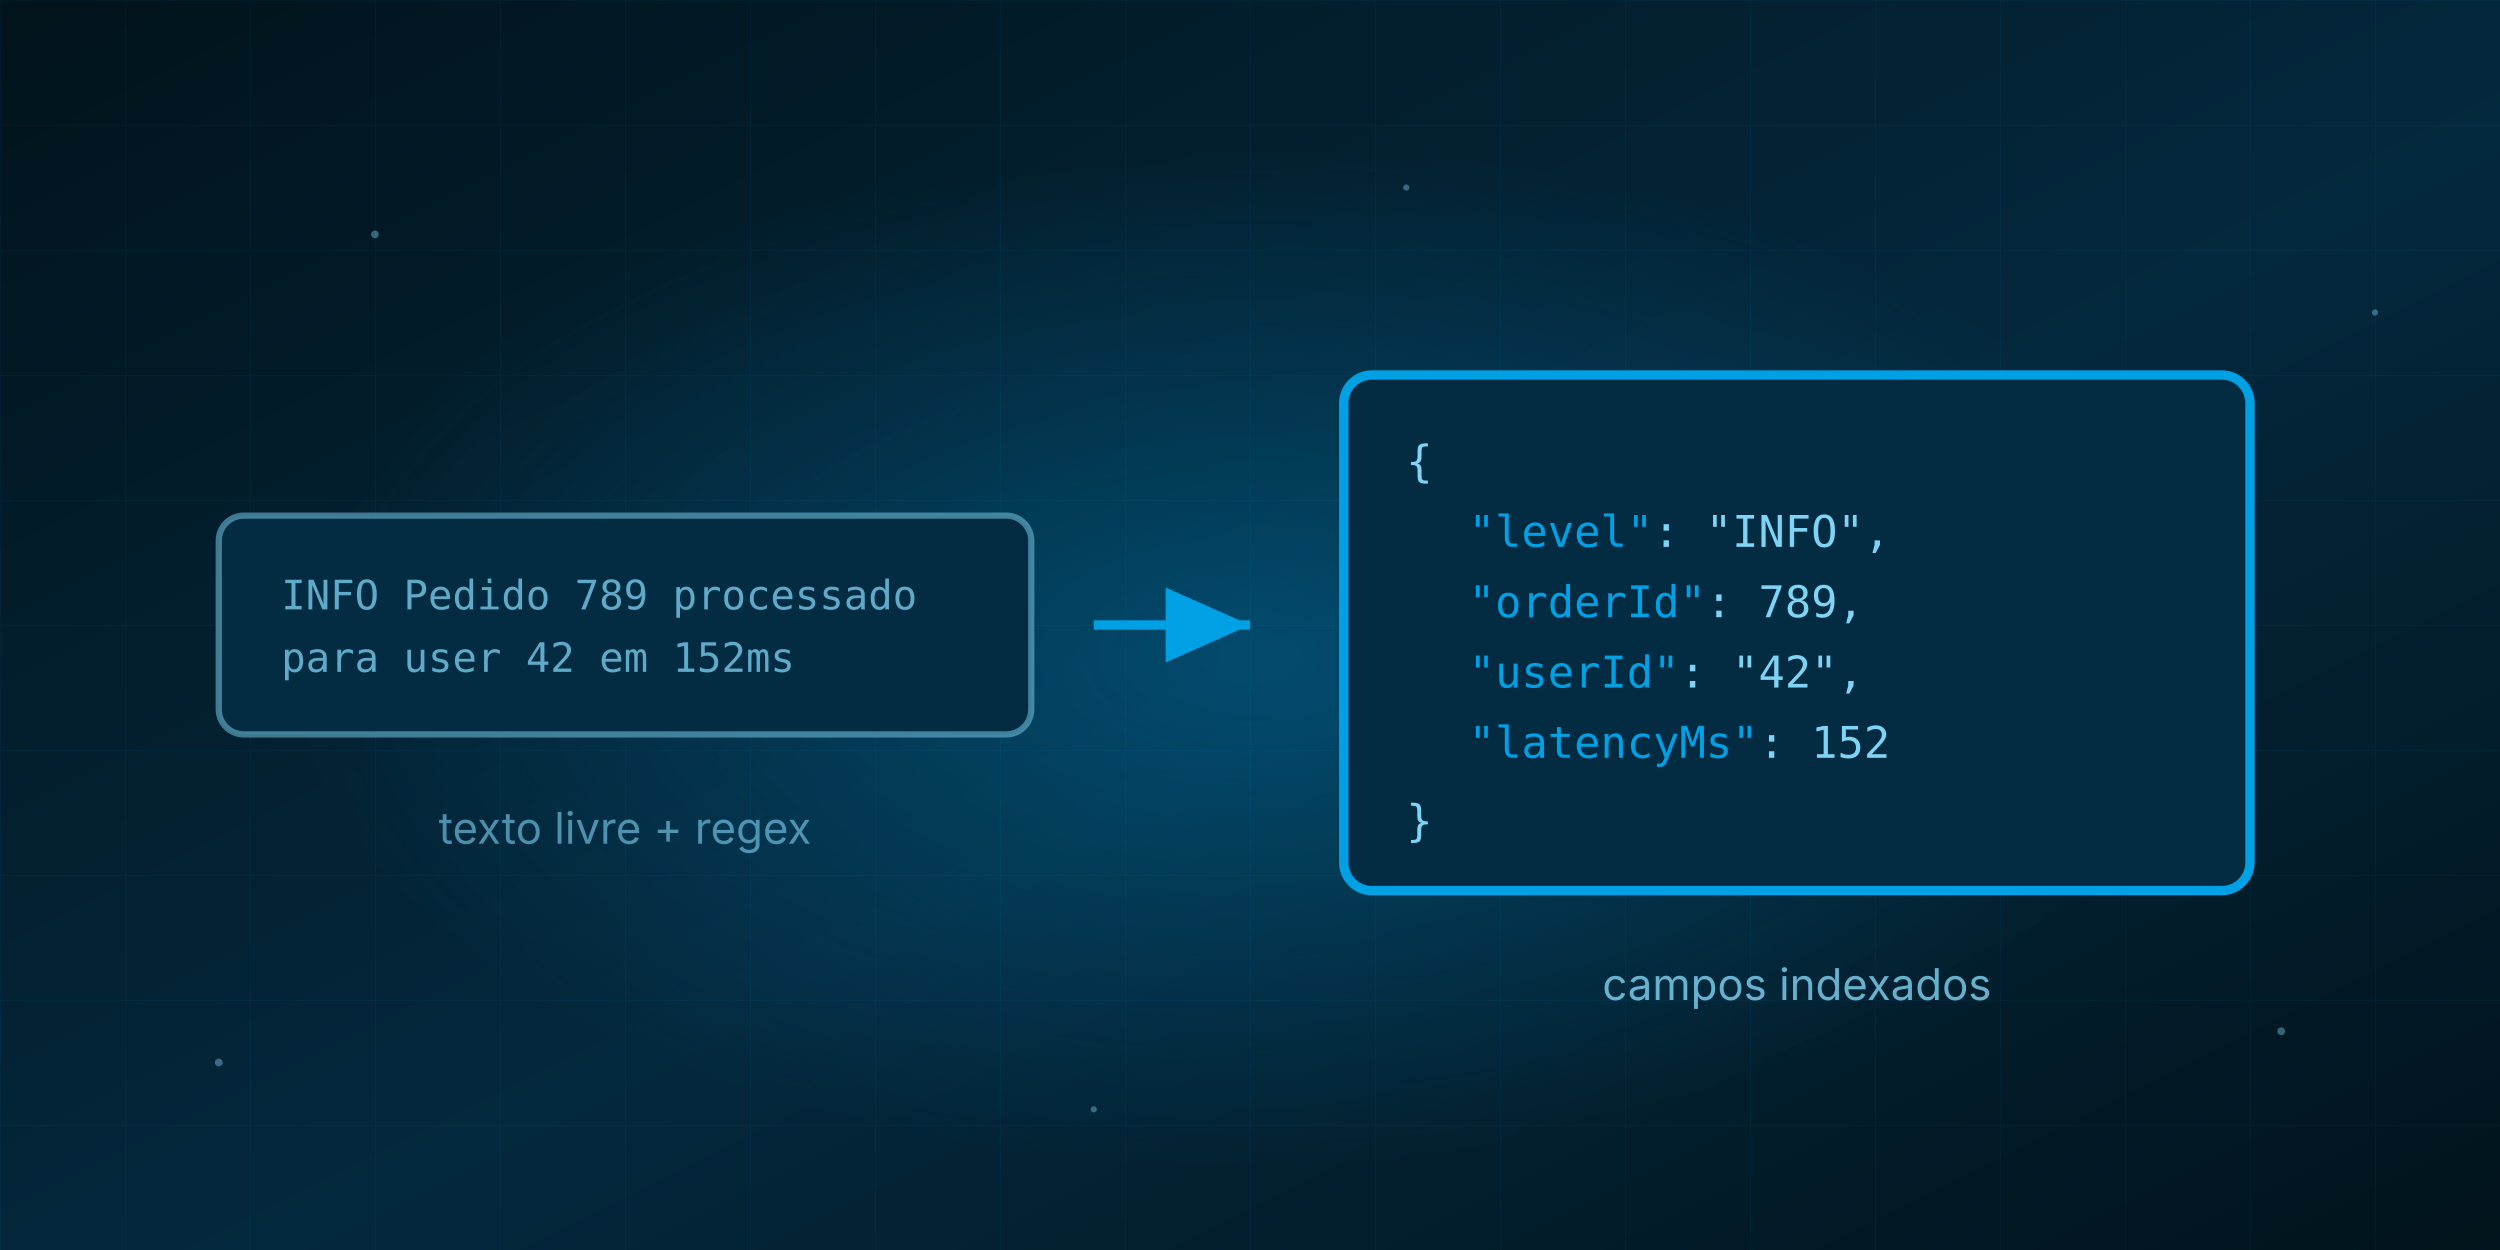
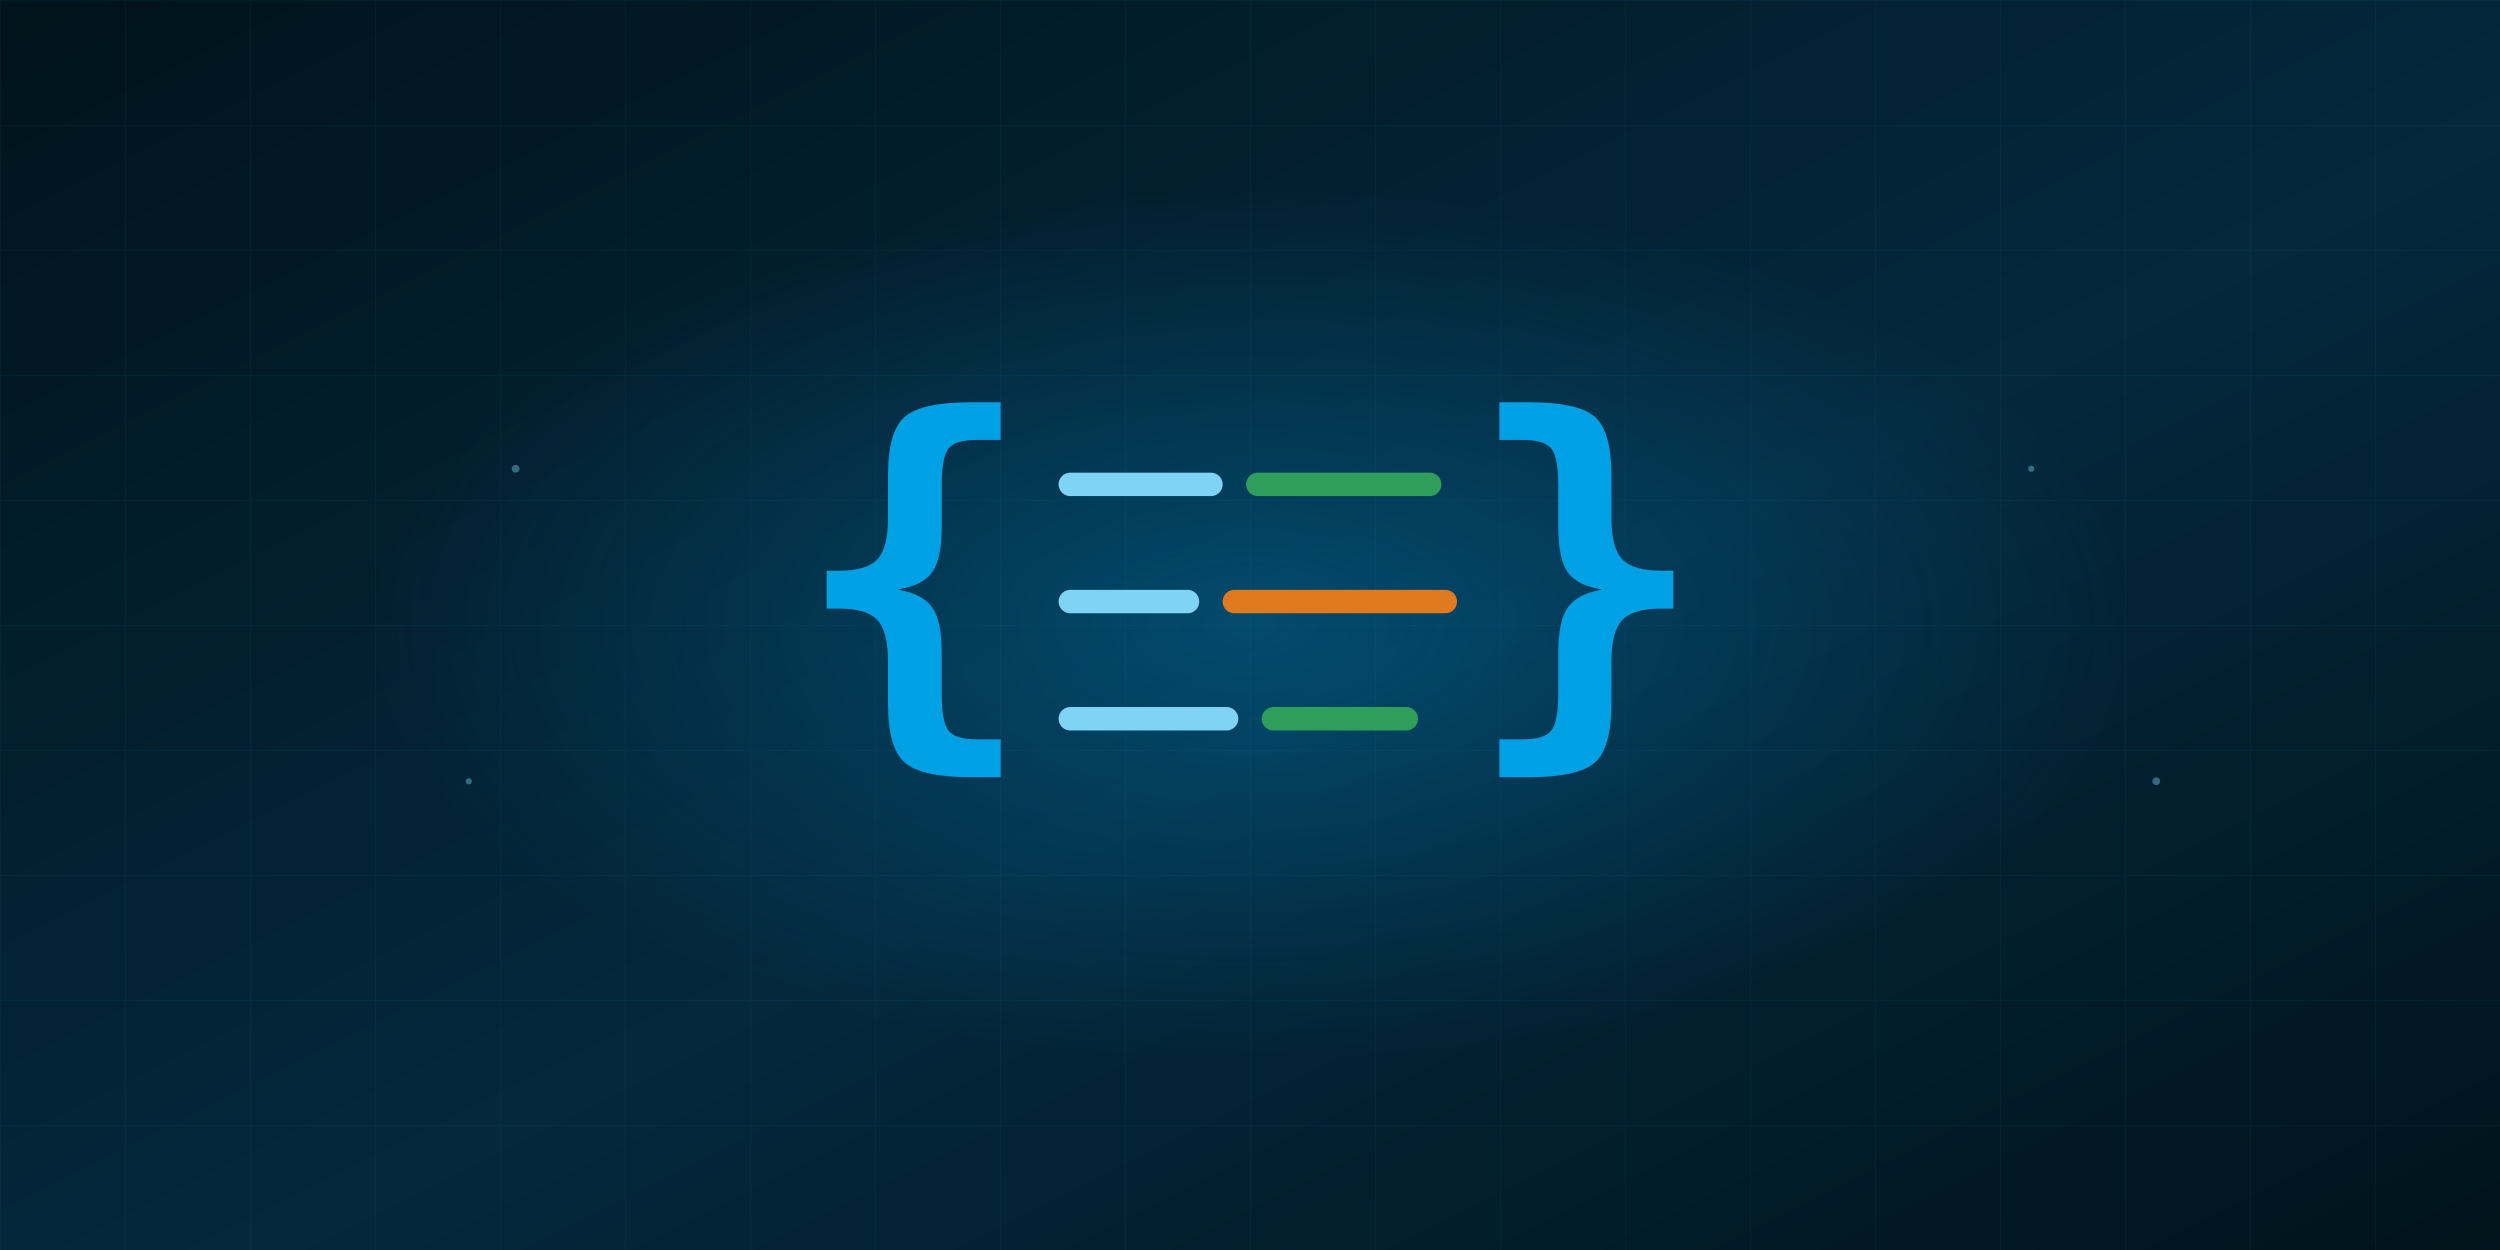
<svg xmlns="http://www.w3.org/2000/svg" viewBox="0 0 1600 800" preserveAspectRatio="xMidYMid slice">
  <defs>
    <linearGradient id="bg" x1="0" y1="0" x2="1" y2="1">
      <stop offset="0" stop-color="#01131b" />
      <stop offset="0.55" stop-color="#04283d" />
      <stop offset="1" stop-color="#01131b" />
    </linearGradient>
    <radialGradient id="glow" cx="0.5" cy="0.5" r="0.5">
      <stop offset="0" stop-color="#00a0e5" stop-opacity="0.3" />
      <stop offset="1" stop-color="#00a0e5" stop-opacity="0" />
    </radialGradient>
    <pattern id="grid" width="80" height="80" patternUnits="userSpaceOnUse">
      <path d="M80 0 H0 V80" fill="none" stroke="#00a0e5" stroke-opacity="0.07" stroke-width="1" />
    </pattern>
-     <marker id="seta" markerWidth="12" markerHeight="12" refX="9" refY="4" orient="auto">
-       <path d="M0,0 L9,4 L0,8 Z" fill="#00a0e5" />
-     </marker>
  </defs>
  <rect width="1600" height="800" fill="url(#bg)" />
  <rect width="1600" height="800" fill="url(#grid)" />
-   <ellipse cx="800" cy="420" rx="620" ry="330" fill="url(#glow)" />
-   <g>
-     <rect x="140" y="330" width="520" height="140" rx="16" fill="#032c42" stroke="#7fd4f5" stroke-opacity="0.5" stroke-width="4" />
-     <text x="180" y="390" font-family="ui-monospace, monospace" font-size="26" fill="#7fd4f5" opacity="0.75">INFO Pedido 789 processado</text>
-     <text x="180" y="430" font-family="ui-monospace, monospace" font-size="26" fill="#7fd4f5" opacity="0.75">para user 42 em 152ms</text>
+   <ellipse cx="800" cy="400" rx="560" ry="280" fill="url(#glow)" />
+   <g font-family="ui-monospace, Menlo, monospace" font-weight="800" text-anchor="middle">
+     <text x="585" y="455" font-size="260" fill="#00a0e5">{</text>
+     <text x="1015" y="455" font-size="260" fill="#00a0e5">}</text>
  </g>
-   <text x="400" y="540" font-family="-apple-system, sans-serif" font-size="28" fill="#7fd4f5" opacity="0.6" text-anchor="middle">texto livre + regex</text>
-   <path d="M700 400 H800" stroke="#00a0e5" stroke-width="6" marker-end="url(#seta)" />
-   <g>
-     <rect x="860" y="240" width="580" height="330" rx="18" fill="#032c42" stroke="#00a0e5" stroke-width="6" />
-     <g font-family="ui-monospace, monospace" font-size="28">
-       <text x="900" y="305" fill="#7fd4f5">{</text>
-       <text x="940" y="350" fill="#00a0e5">"level"<tspan fill="#7fd4f5">: "INFO",</tspan>
-       </text>
-       <text x="940" y="395" fill="#00a0e5">"orderId"<tspan fill="#7fd4f5">: 789,</tspan>
-       </text>
-       <text x="940" y="440" fill="#00a0e5">"userId"<tspan fill="#7fd4f5">: "42",</tspan>
-       </text>
-       <text x="940" y="485" fill="#00a0e5">"latencyMs"<tspan fill="#7fd4f5">: 152</tspan>
-       </text>
-       <text x="900" y="535" fill="#7fd4f5">}</text>
-     </g>
+   <g stroke-linecap="round">
+     <path d="M685 310 H775" stroke="#7fd4f5" stroke-width="15" />
+     <path d="M805 310 H915" stroke="#2e9e5b" stroke-width="15" />
+     <path d="M685 385 H760" stroke="#7fd4f5" stroke-width="15" />
+     <path d="M790 385 H925" stroke="#e07a1f" stroke-width="15" />
+     <path d="M685 460 H785" stroke="#7fd4f5" stroke-width="15" />
+     <path d="M815 460 H900" stroke="#2e9e5b" stroke-width="15" />
  </g>
-   <text x="1150" y="640" font-family="-apple-system, sans-serif" font-size="28" fill="#7fd4f5" opacity="0.8" text-anchor="middle">campos indexados</text>
  <g fill="#7fd4f5" opacity="0.4">
-     <circle cx="240" cy="150" r="2.5" />
-     <circle cx="900" cy="120" r="2" />
-     <circle cx="1460" cy="660" r="2.5" />
-     <circle cx="1520" cy="200" r="2" />
-     <circle cx="140" cy="680" r="2.5" />
-     <circle cx="700" cy="710" r="2" />
+     <circle cx="330" cy="300" r="2.5" />
+     <circle cx="1300" cy="300" r="2" />
+     <circle cx="1380" cy="500" r="2.5" />
+     <circle cx="300" cy="500" r="2" />
  </g>
</svg>
